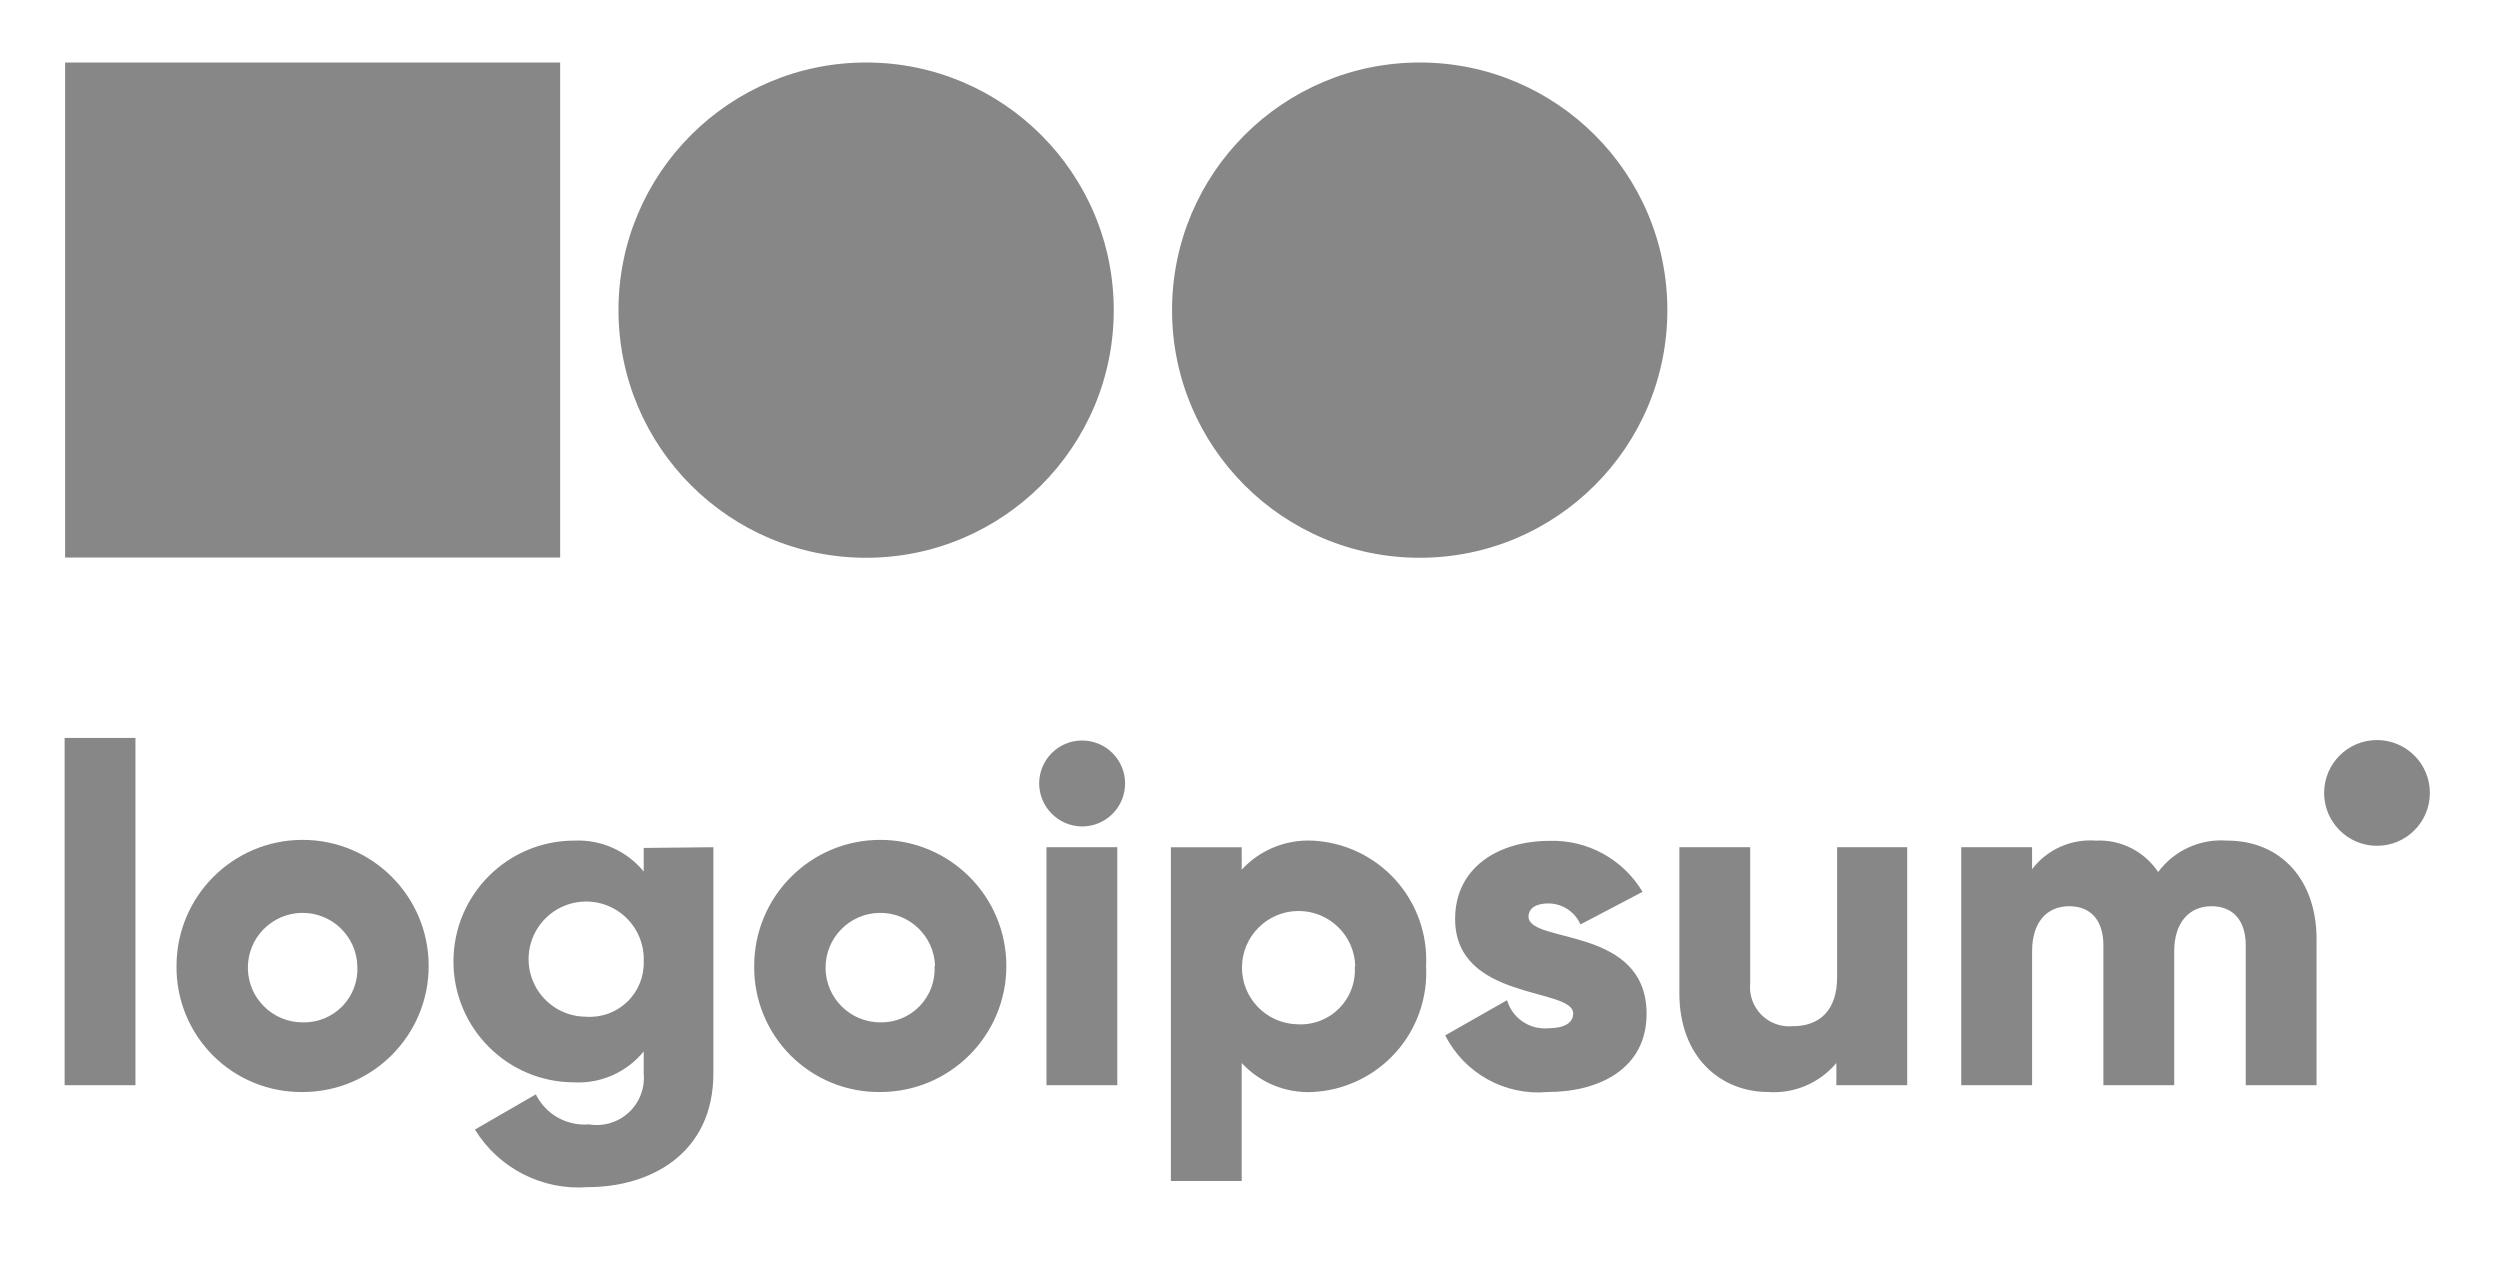
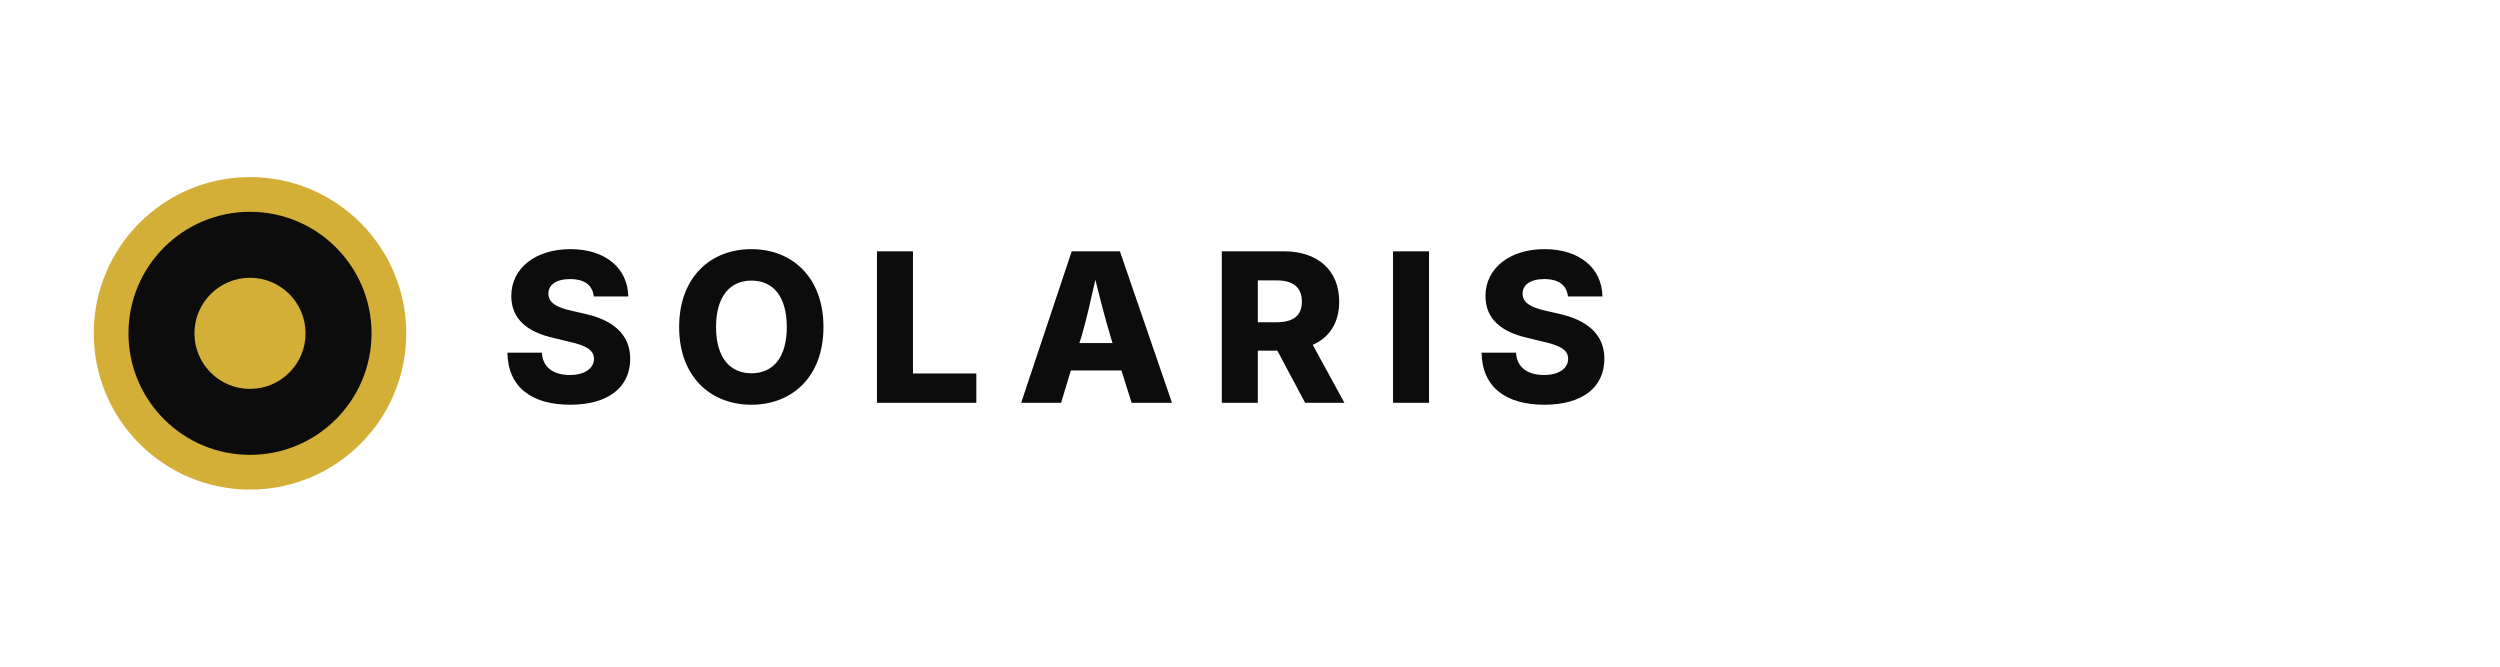
- <svg xmlns="http://www.w3.org/2000/svg" width="100" height="51" fill="none">
-   <path fill="#878787" d="M2.585 29.517h2.833v13.89H2.585zm4.476 9.131a5.043 5.043 0 1 1 5.043 5.033 4.984 4.984 0 0 1-5.043-5.033m7.233 0a2.19 2.19 0 1 0-2.19 2.247 2.133 2.133 0 0 0 2.19-2.247" />
-   <path fill="#878787" d="M28.535 33.889v9.046c0 3.201-2.503 4.551-5.034 4.551a4.86 4.86 0 0 1-4.504-2.304l2.436-1.407a2.17 2.17 0 0 0 2.125 1.2 1.887 1.887 0 0 0 2.19-2.04v-.878a3.36 3.36 0 0 1-2.775 1.237 4.835 4.835 0 0 1 0-9.67 3.39 3.39 0 0 1 2.776 1.237v-.944zm-2.786 4.57a2.304 2.304 0 1 0-2.304 2.21 2.153 2.153 0 0 0 2.304-2.21m4.419.189a5.043 5.043 0 1 1 5.043 5.033 4.985 4.985 0 0 1-5.043-5.033m7.234 0a2.19 2.19 0 1 0-2.191 2.247 2.134 2.134 0 0 0 2.172-2.247zm4.164-7.308a1.719 1.719 0 1 1 1.719 1.718 1.73 1.73 0 0 1-1.719-1.719Zm.293 2.549h2.833v9.518h-2.833zm15.184 4.759a4.78 4.78 0 0 1-4.542 5.033 3.62 3.62 0 0 1-2.833-1.161v4.721h-2.833V33.89h2.833v.897a3.62 3.62 0 0 1 2.833-1.162 4.777 4.777 0 0 1 4.542 5.024Zm-2.833 0a2.266 2.266 0 1 0-2.323 2.323 2.172 2.172 0 0 0 2.304-2.323h.02Zm11.653 1.908c0 2.19-1.889 3.125-3.966 3.125a4.17 4.17 0 0 1-4.089-2.266l2.474-1.407a1.57 1.57 0 0 0 1.615 1.124c.69 0 1.03-.218 1.03-.595 0-1.048-4.722-.491-4.722-3.777 0-2.078 1.756-3.126 3.777-3.126a4.18 4.18 0 0 1 3.72 2.04l-2.483 1.303a1.41 1.41 0 0 0-1.284-.84c-.491 0-.794.188-.794.538.038 1.085 4.722.358 4.722 3.88Zm10.425-6.667v9.518h-2.833v-.887a3.26 3.26 0 0 1-2.72 1.161c-1.888 0-3.56-1.37-3.56-3.947v-5.845h2.833v5.43a1.568 1.568 0 0 0 1.71 1.728c1.038 0 1.766-.605 1.766-1.955v-5.203zm16.374 3.682v5.836H89.83v-5.59c0-.945-.462-1.568-1.369-1.568-.906 0-1.492.67-1.492 1.794v5.364h-2.833v-5.59c0-.945-.453-1.568-1.37-1.568-.915 0-1.482.67-1.482 1.794v5.364H78.45v-9.519h2.833v.879a2.93 2.93 0 0 1 2.55-1.143 2.83 2.83 0 0 1 2.493 1.256 3.14 3.14 0 0 1 2.757-1.256c2.153 0 3.58 1.567 3.58 3.947Zm2.418-3.739a2.115 2.115 0 1 0 0-4.23 2.115 2.115 0 0 0 0 4.23M34.644 22.311c5.471 0 9.906-4.434 9.906-9.905S40.115 2.5 34.644 2.5c-5.47 0-9.905 4.435-9.905 9.906 0 5.47 4.434 9.905 9.905 9.905m22.144 0c5.471 0 9.906-4.434 9.906-9.905S62.259 2.5 56.788 2.5c-5.47 0-9.906 4.435-9.906 9.906 0 5.47 4.435 9.905 9.906 9.905M22.406 2.5H2.604v19.802h19.802z" />
+ <svg xmlns="http://www.w3.org/2000/svg" viewBox="0 0 180 48" fill="none">
+   <circle cx="18" cy="24" r="10" stroke="#D4AF37" stroke-width="2.5" fill="#0c0c0c" />
+   <circle cx="18" cy="24" r="4" fill="#D4AF37" />
+   <text x="36" y="29" font-family="Inter, Arial, sans-serif" font-weight="800" font-size="15" letter-spacing="0.16em" fill="#0c0c0c">SOLARIS</text>
</svg>
